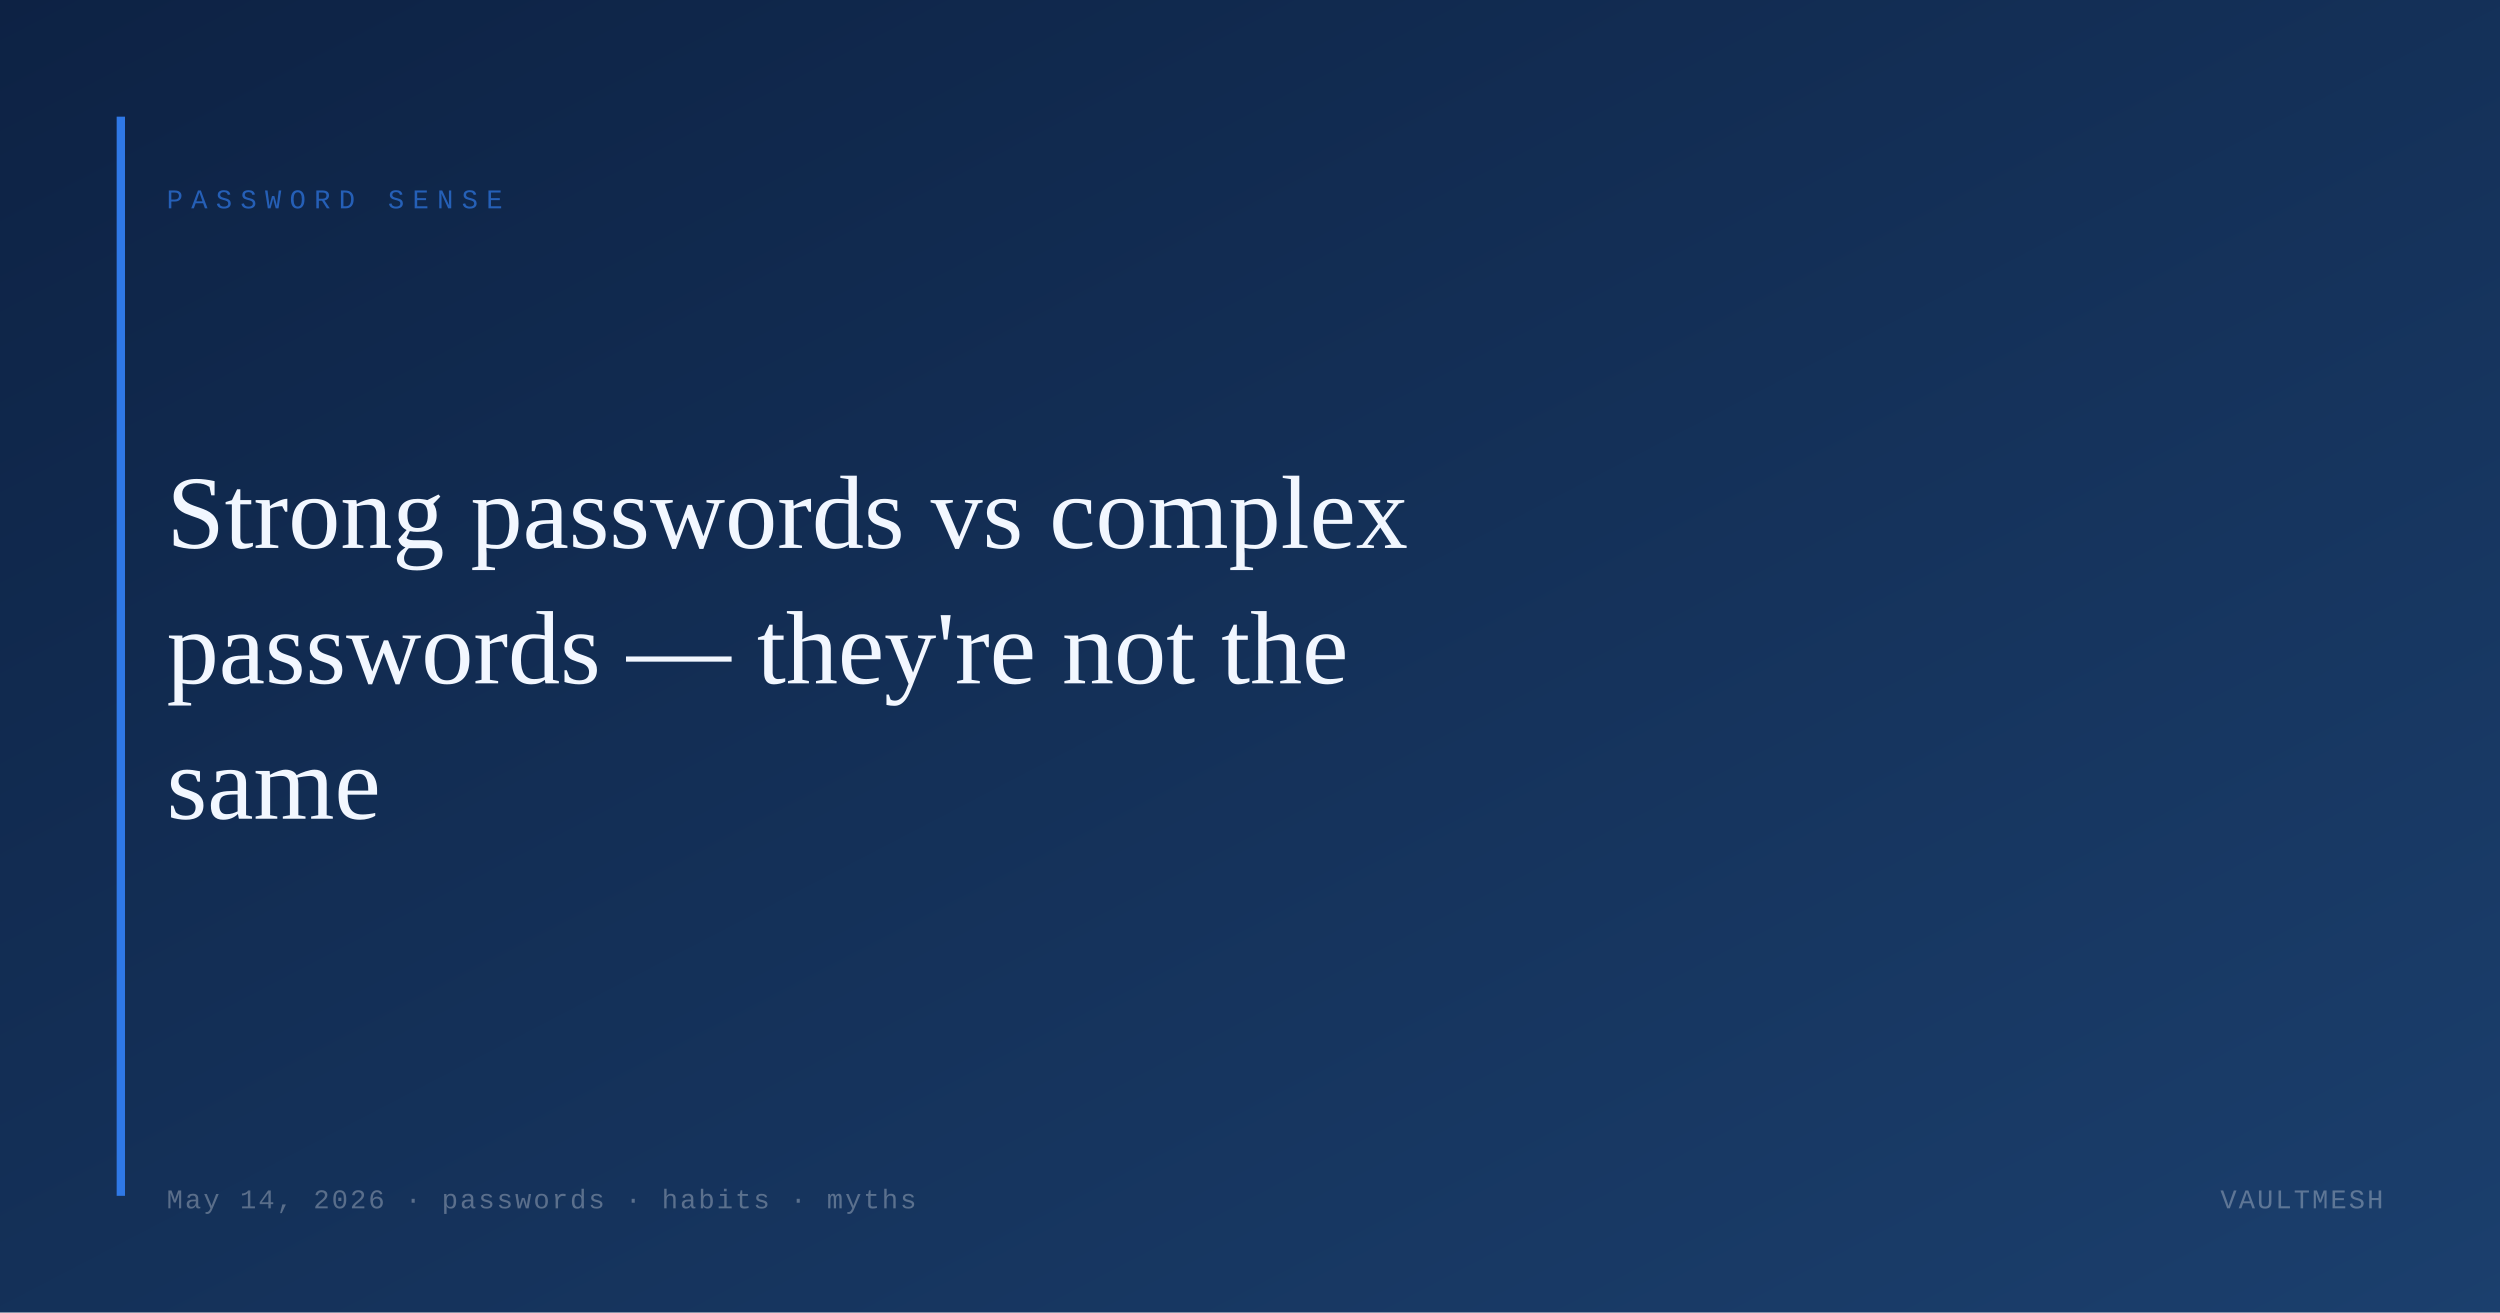
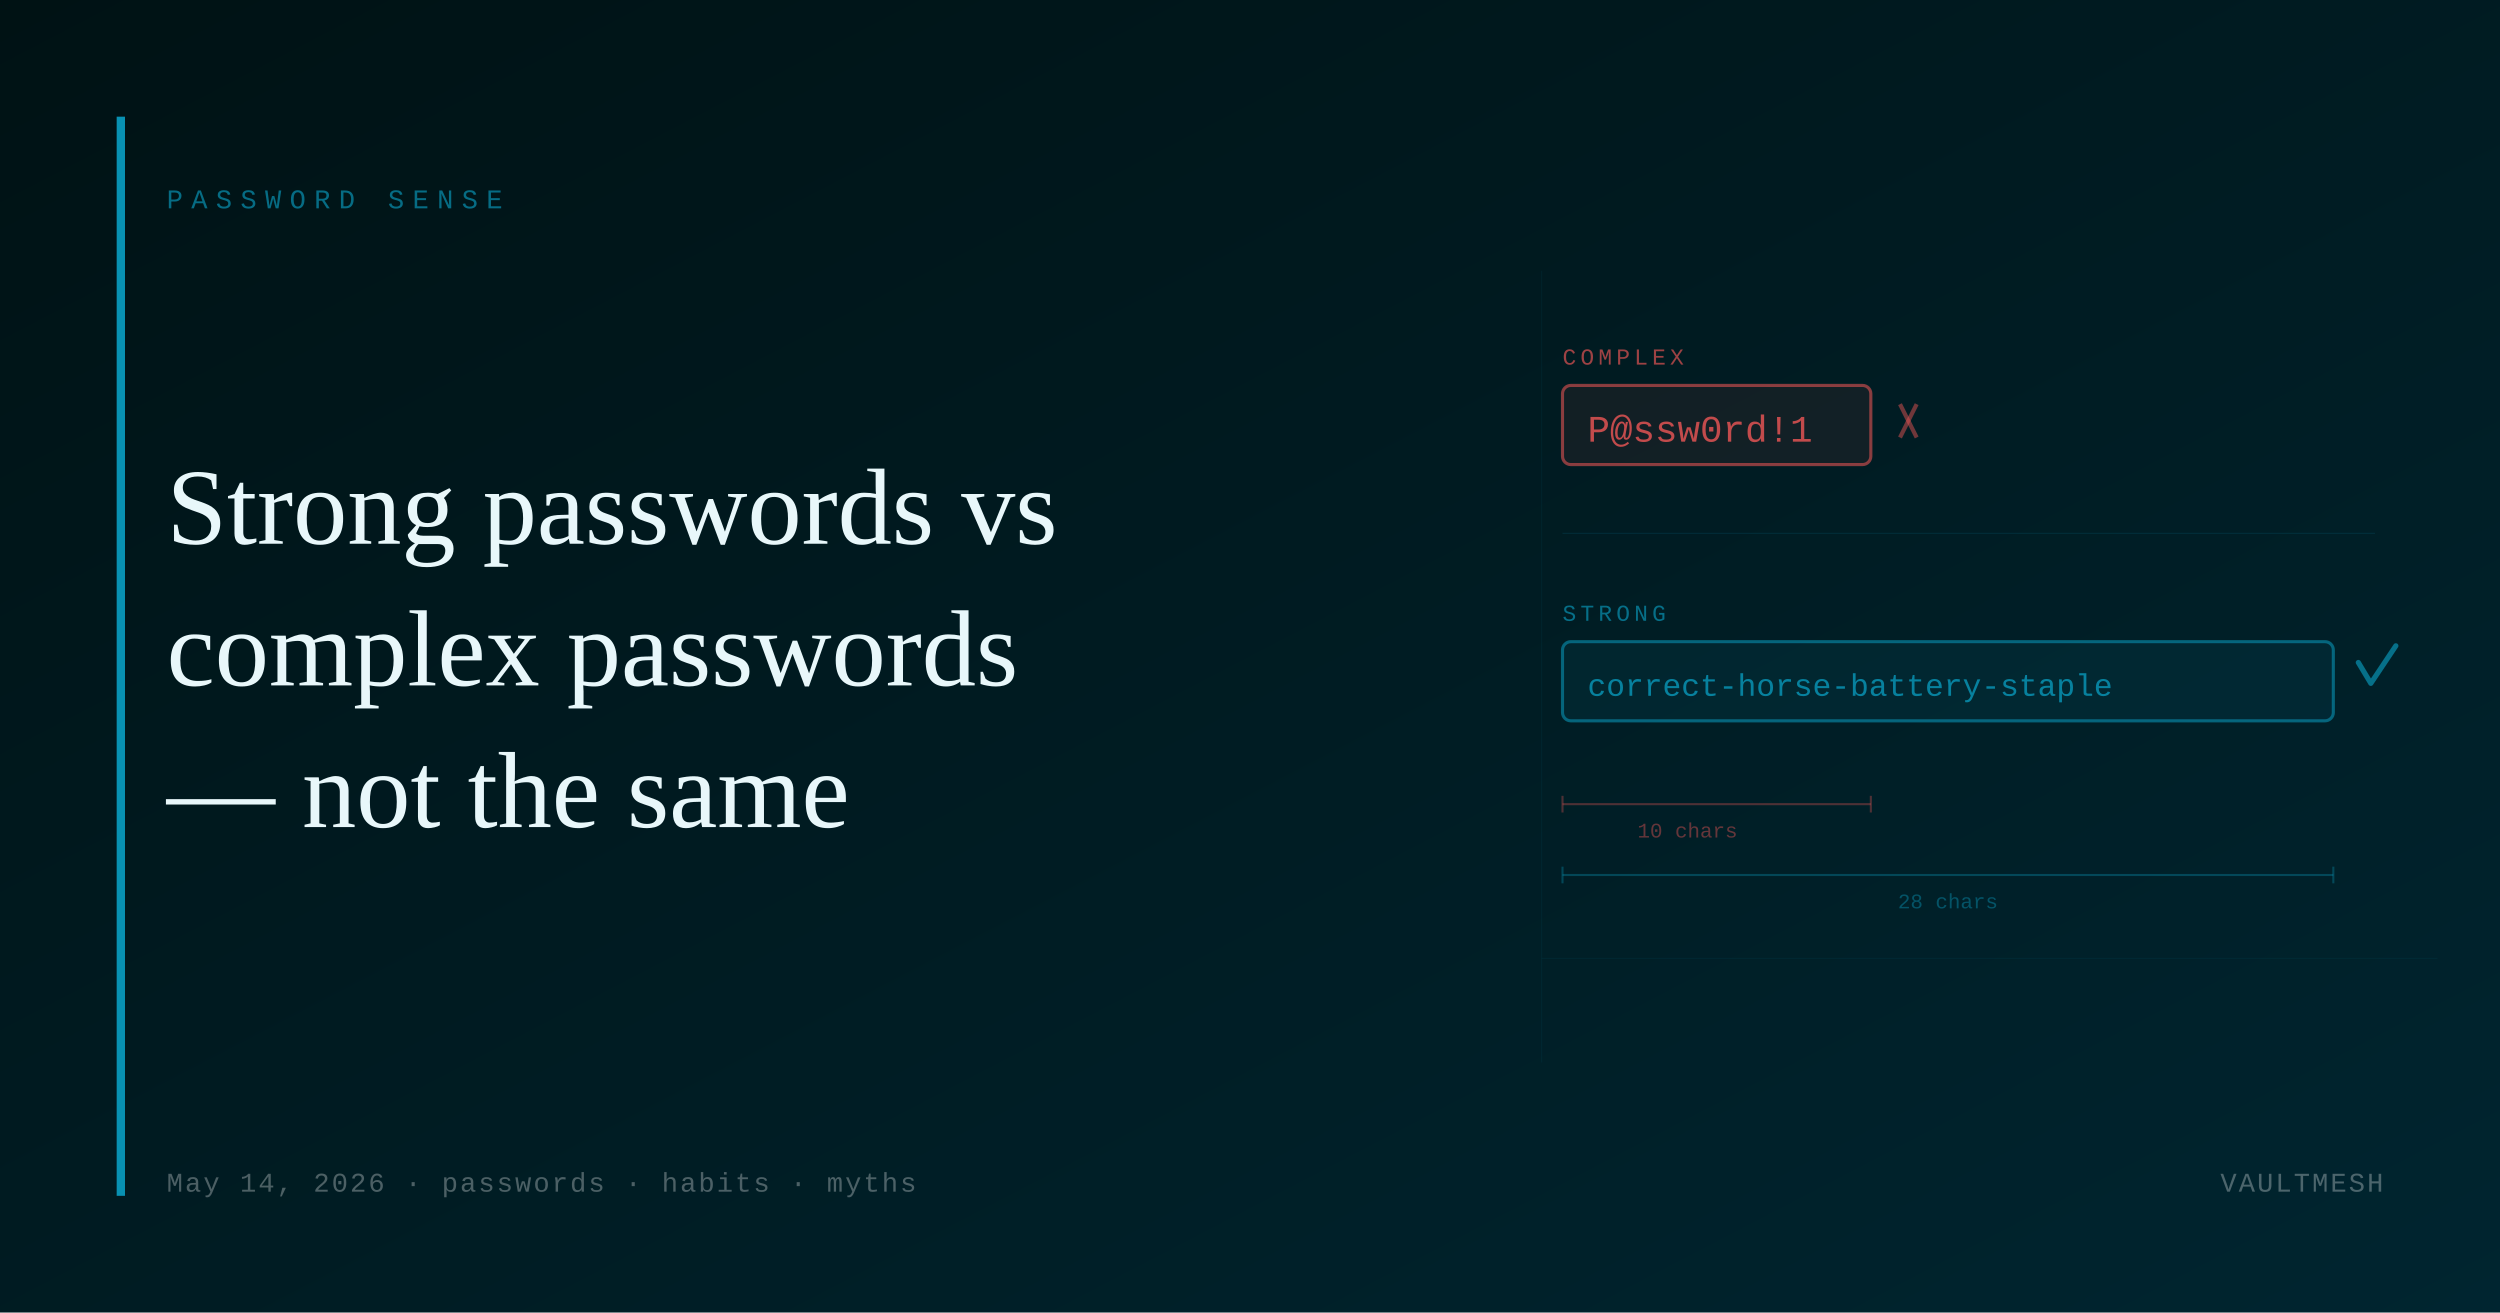
<svg xmlns="http://www.w3.org/2000/svg" width="1200" height="630">
  <defs>
-     <linearGradient id="g" x1="0" y1="0" x2="1" y2="1" gradientUnits="objectBoundingBox">
-       <stop offset="0%" stop-color="#0d2244" />
-       <stop offset="100%" stop-color="#1b3f6d" />
+     <linearGradient id="bg" x1="0" y1="0" x2="1" y2="1" gradientUnits="objectBoundingBox">
+       <stop offset="0%" stop-color="#001214" />
+       <stop offset="100%" stop-color="#002530" />
    </linearGradient>
  </defs>
-   <rect width="1200" height="630" fill="url(#g)" />
-   <rect x="56" y="56" width="4" height="518" fill="#2f78e6" />
-   <text x="80" y="100" font-family="'Courier New',Courier,monospace" font-size="13" letter-spacing="4" fill="#2f78e6" opacity="0.7">PASSWORD SENSE</text>
-   <text x="80" y="263" font-family="Georgia,'Times New Roman',serif" font-size="50" fill="#f2f7ff">Strong passwords vs complex</text>
-   <text x="80" y="328" font-family="Georgia,'Times New Roman',serif" font-size="50" fill="#f2f7ff">passwords — they're not the</text>
-   <text x="80" y="393" font-family="Georgia,'Times New Roman',serif" font-size="50" fill="#f2f7ff">same</text>
-   <text x="80" y="580" font-family="'Courier New',Courier,monospace" font-size="13" fill="#ffffff" opacity="0.3" letter-spacing="1">May 14, 2026  ·  passwords · habits · myths</text>
-   <text x="1144" y="580" font-family="'Courier New',Courier,monospace" font-size="13" fill="#ffffff" opacity="0.3" text-anchor="end" letter-spacing="1">VAULTMESH</text>
+   <rect width="1200" height="630" fill="url(#bg)" />
+   <text x="750" y="175" font-family="'Courier New',Courier,monospace" font-size="11" fill="#e05252" opacity="0.7" letter-spacing="2">COMPLEX</text>
+   <rect x="750" y="185" width="148" height="38" rx="4" fill="#e05252" opacity="0.08" />
+   <rect x="750" y="185" width="148" height="38" rx="4" fill="none" stroke="#e05252" stroke-width="1.5" opacity="0.6" />
+   <text x="762" y="212" font-family="'Courier New',Courier,monospace" font-size="18" fill="#e05252" opacity="0.85">P@ssw0rd!1</text>
+   <line x1="912" y1="194" x2="920" y2="210" stroke="#e05252" stroke-width="2" opacity="0.5" />
+   <line x1="920" y1="194" x2="912" y2="210" stroke="#e05252" stroke-width="2" opacity="0.5" />
+   <line x1="750" y1="256" x2="1140" y2="256" stroke="#0891b2" stroke-width="0.5" opacity="0.15" />
+   <text x="750" y="298" font-family="'Courier New',Courier,monospace" font-size="11" fill="#0891b2" opacity="0.7" letter-spacing="2">STRONG</text>
+   <rect x="750" y="308" width="370" height="38" rx="4" fill="#0891b2" opacity="0.08" />
+   <rect x="750" y="308" width="370" height="38" rx="4" fill="none" stroke="#0891b2" stroke-width="1.5" opacity="0.6" />
+   <text x="762" y="334" font-family="'Courier New',Courier,monospace" font-size="15" fill="#0891b2" opacity="0.85">correct-horse-battery-staple</text>
+   <path d="M 1132 318 L 1138 328 L 1150 310" stroke="#0891b2" stroke-width="2.5" fill="none" stroke-linecap="round" stroke-linejoin="round" opacity="0.7" />
+   <line x1="750" y1="386" x2="898" y2="386" stroke="#e05252" stroke-width="1" opacity="0.35" />
+   <line x1="750" y1="382" x2="750" y2="390" stroke="#e05252" stroke-width="1" opacity="0.35" />
+   <line x1="898" y1="382" x2="898" y2="390" stroke="#e05252" stroke-width="1" opacity="0.35" />
+   <text x="810" y="402" font-family="'Courier New',Courier,monospace" font-size="10" fill="#e05252" opacity="0.45" text-anchor="middle">10 chars</text>
+   <line x1="750" y1="420" x2="1120" y2="420" stroke="#0891b2" stroke-width="1" opacity="0.35" />
+   <line x1="750" y1="416" x2="750" y2="424" stroke="#0891b2" stroke-width="1" opacity="0.35" />
+   <line x1="1120" y1="416" x2="1120" y2="424" stroke="#0891b2" stroke-width="1" opacity="0.35" />
+   <text x="935" y="436" font-family="'Courier New',Courier,monospace" font-size="10" fill="#0891b2" opacity="0.45" text-anchor="middle">28 chars</text>
+   <line x1="740" y1="130" x2="740" y2="510" stroke="#0891b2" stroke-width="0.4" opacity="0.08" />
+   <line x1="740" y1="460" x2="1170" y2="460" stroke="#0891b2" stroke-width="0.4" opacity="0.08" />
+   <rect x="56" y="56" width="4" height="518" fill="#0891b2" />
+   <text x="80" y="100" font-family="'Courier New',Courier,monospace" font-size="13" letter-spacing="4" fill="#0891b2" opacity="0.7">PASSWORD SENSE</text>
+   <text x="80" y="261" font-family="Georgia,'Times New Roman',serif" font-size="52" fill="#e8f7fa">Strong passwords vs</text>
+   <text x="80" y="329" font-family="Georgia,'Times New Roman',serif" font-size="52" fill="#e8f7fa">complex passwords</text>
+   <text x="80" y="397" font-family="Georgia,'Times New Roman',serif" font-size="52" fill="#e8f7fa">— not the same</text>
+   <text x="80" y="572" font-family="'Courier New',Courier,monospace" font-size="13" fill="#ffffff" opacity="0.3" letter-spacing="1">May 14, 2026  ·  passwords  ·  habits  ·  myths</text>
+   <text x="1144" y="572" font-family="'Courier New',Courier,monospace" font-size="13" fill="#ffffff" opacity="0.3" text-anchor="end" letter-spacing="1">VAULTMESH</text>
</svg>
